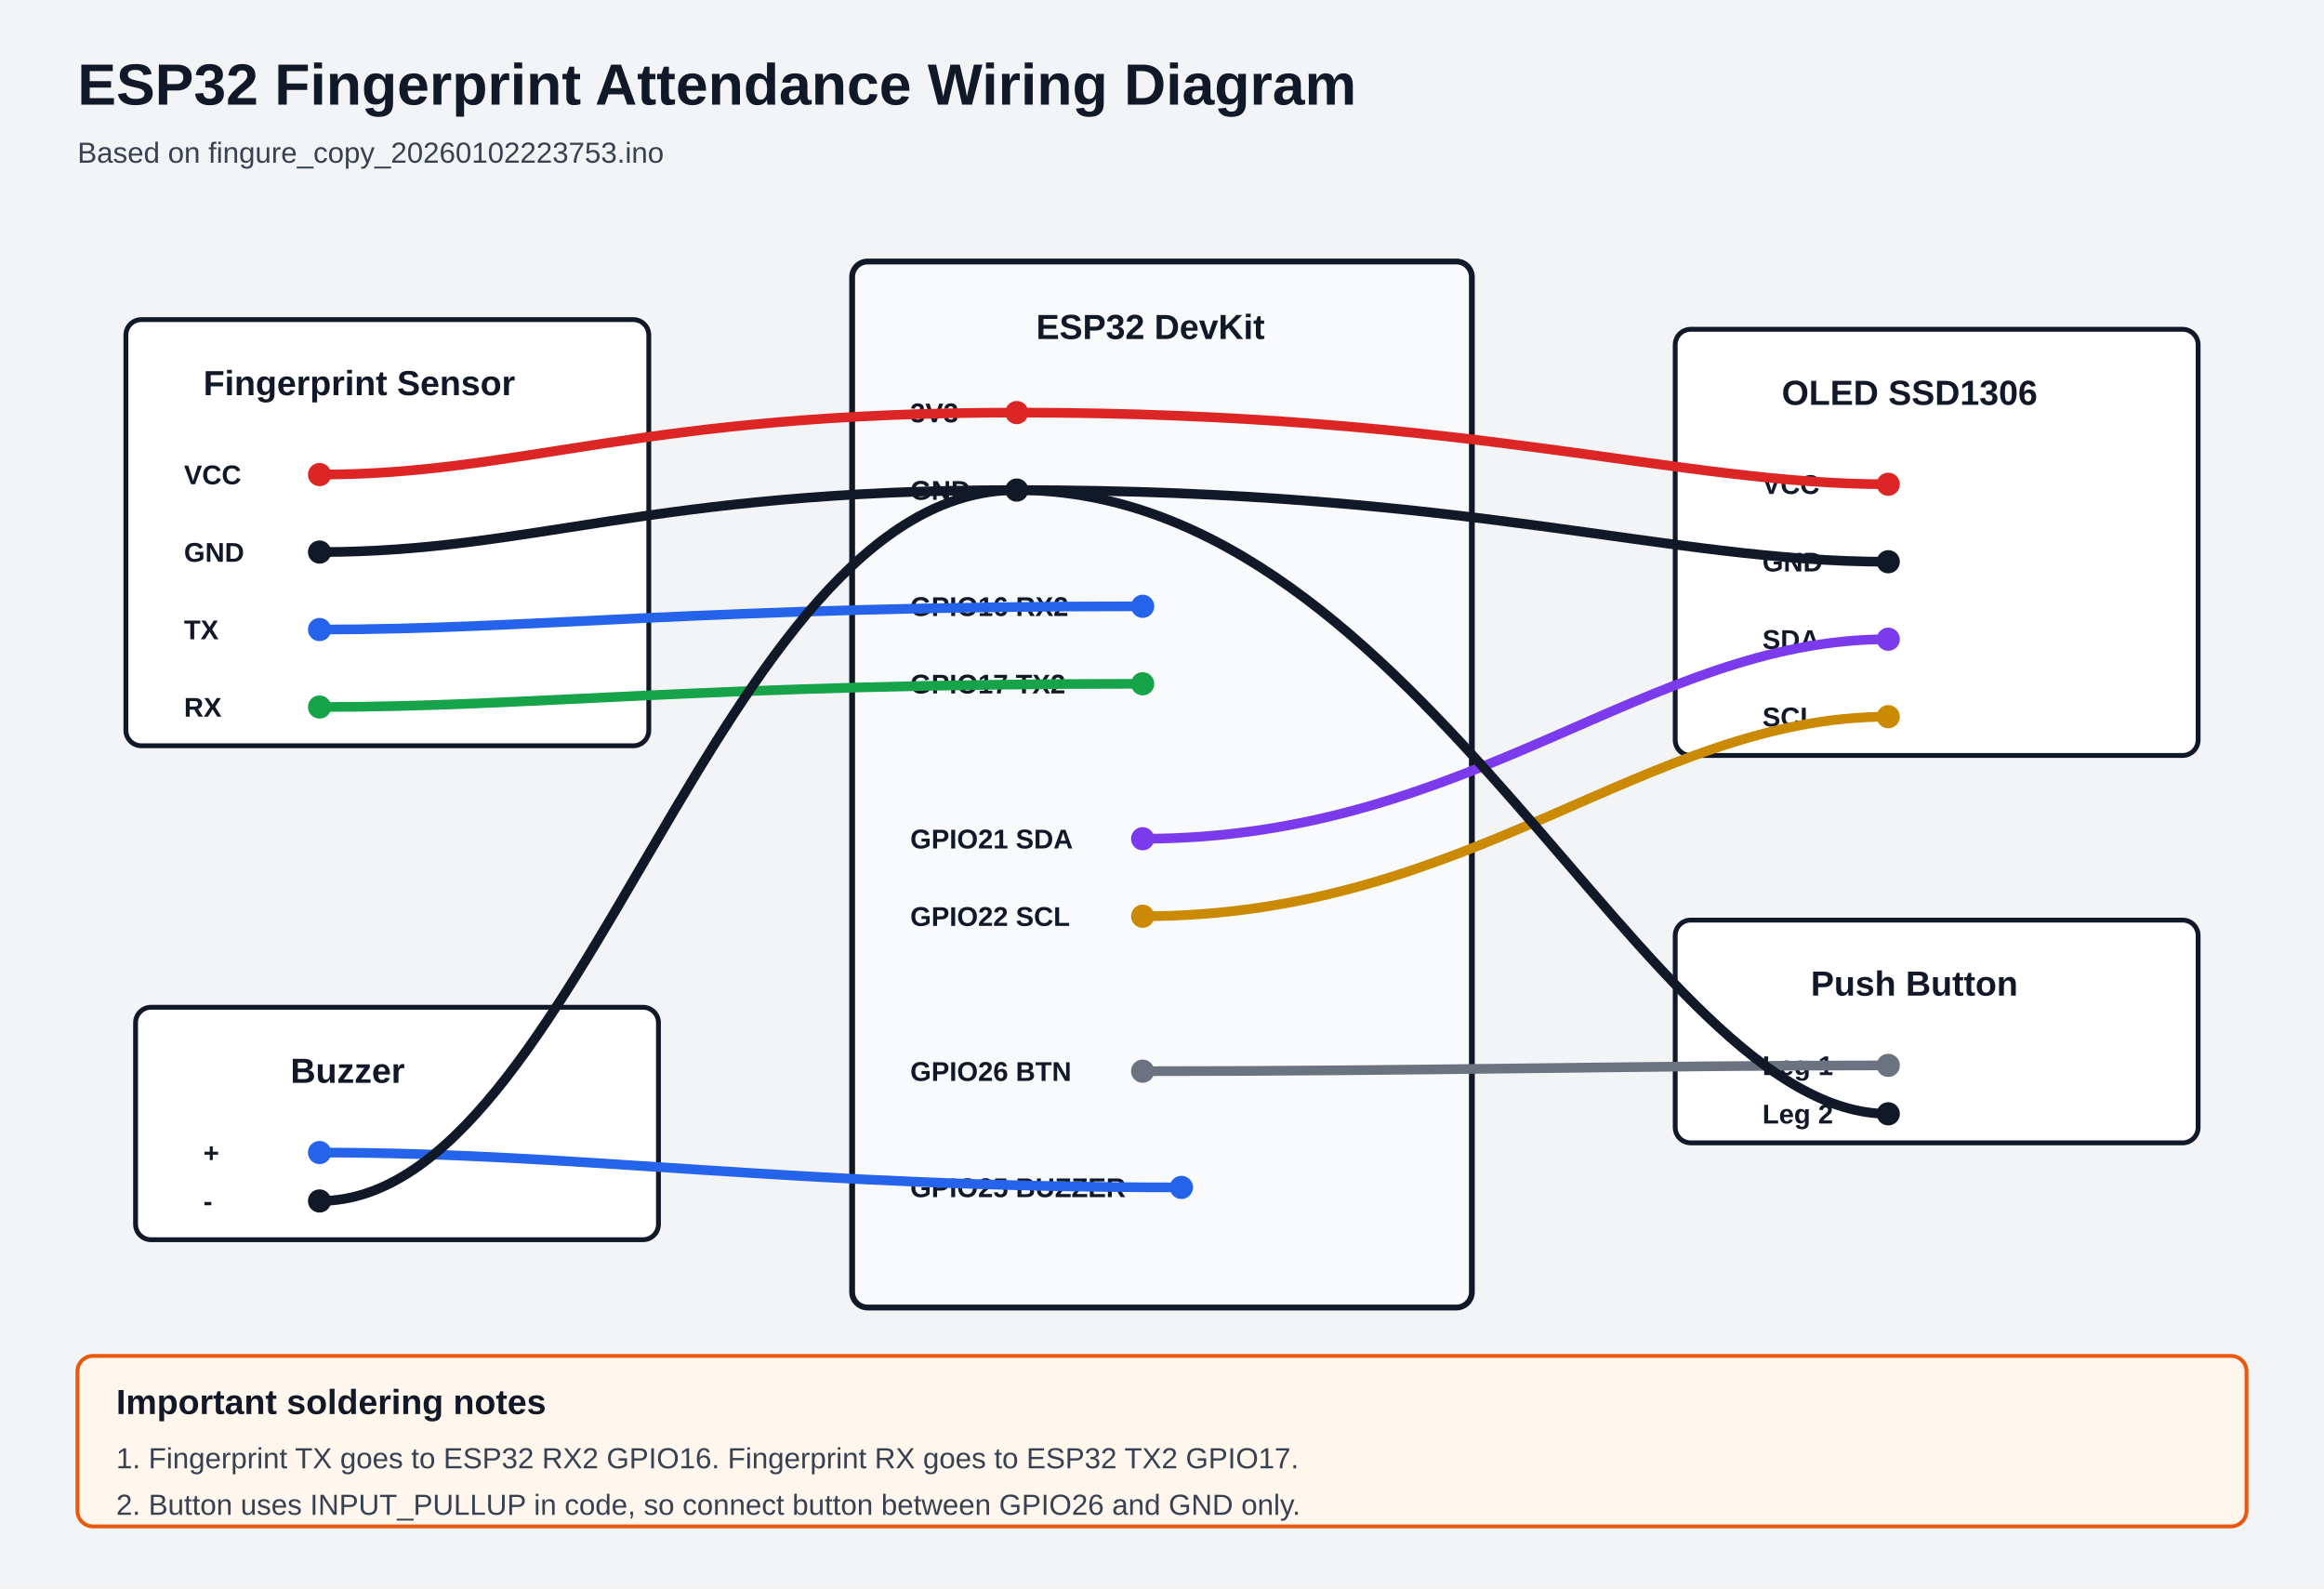
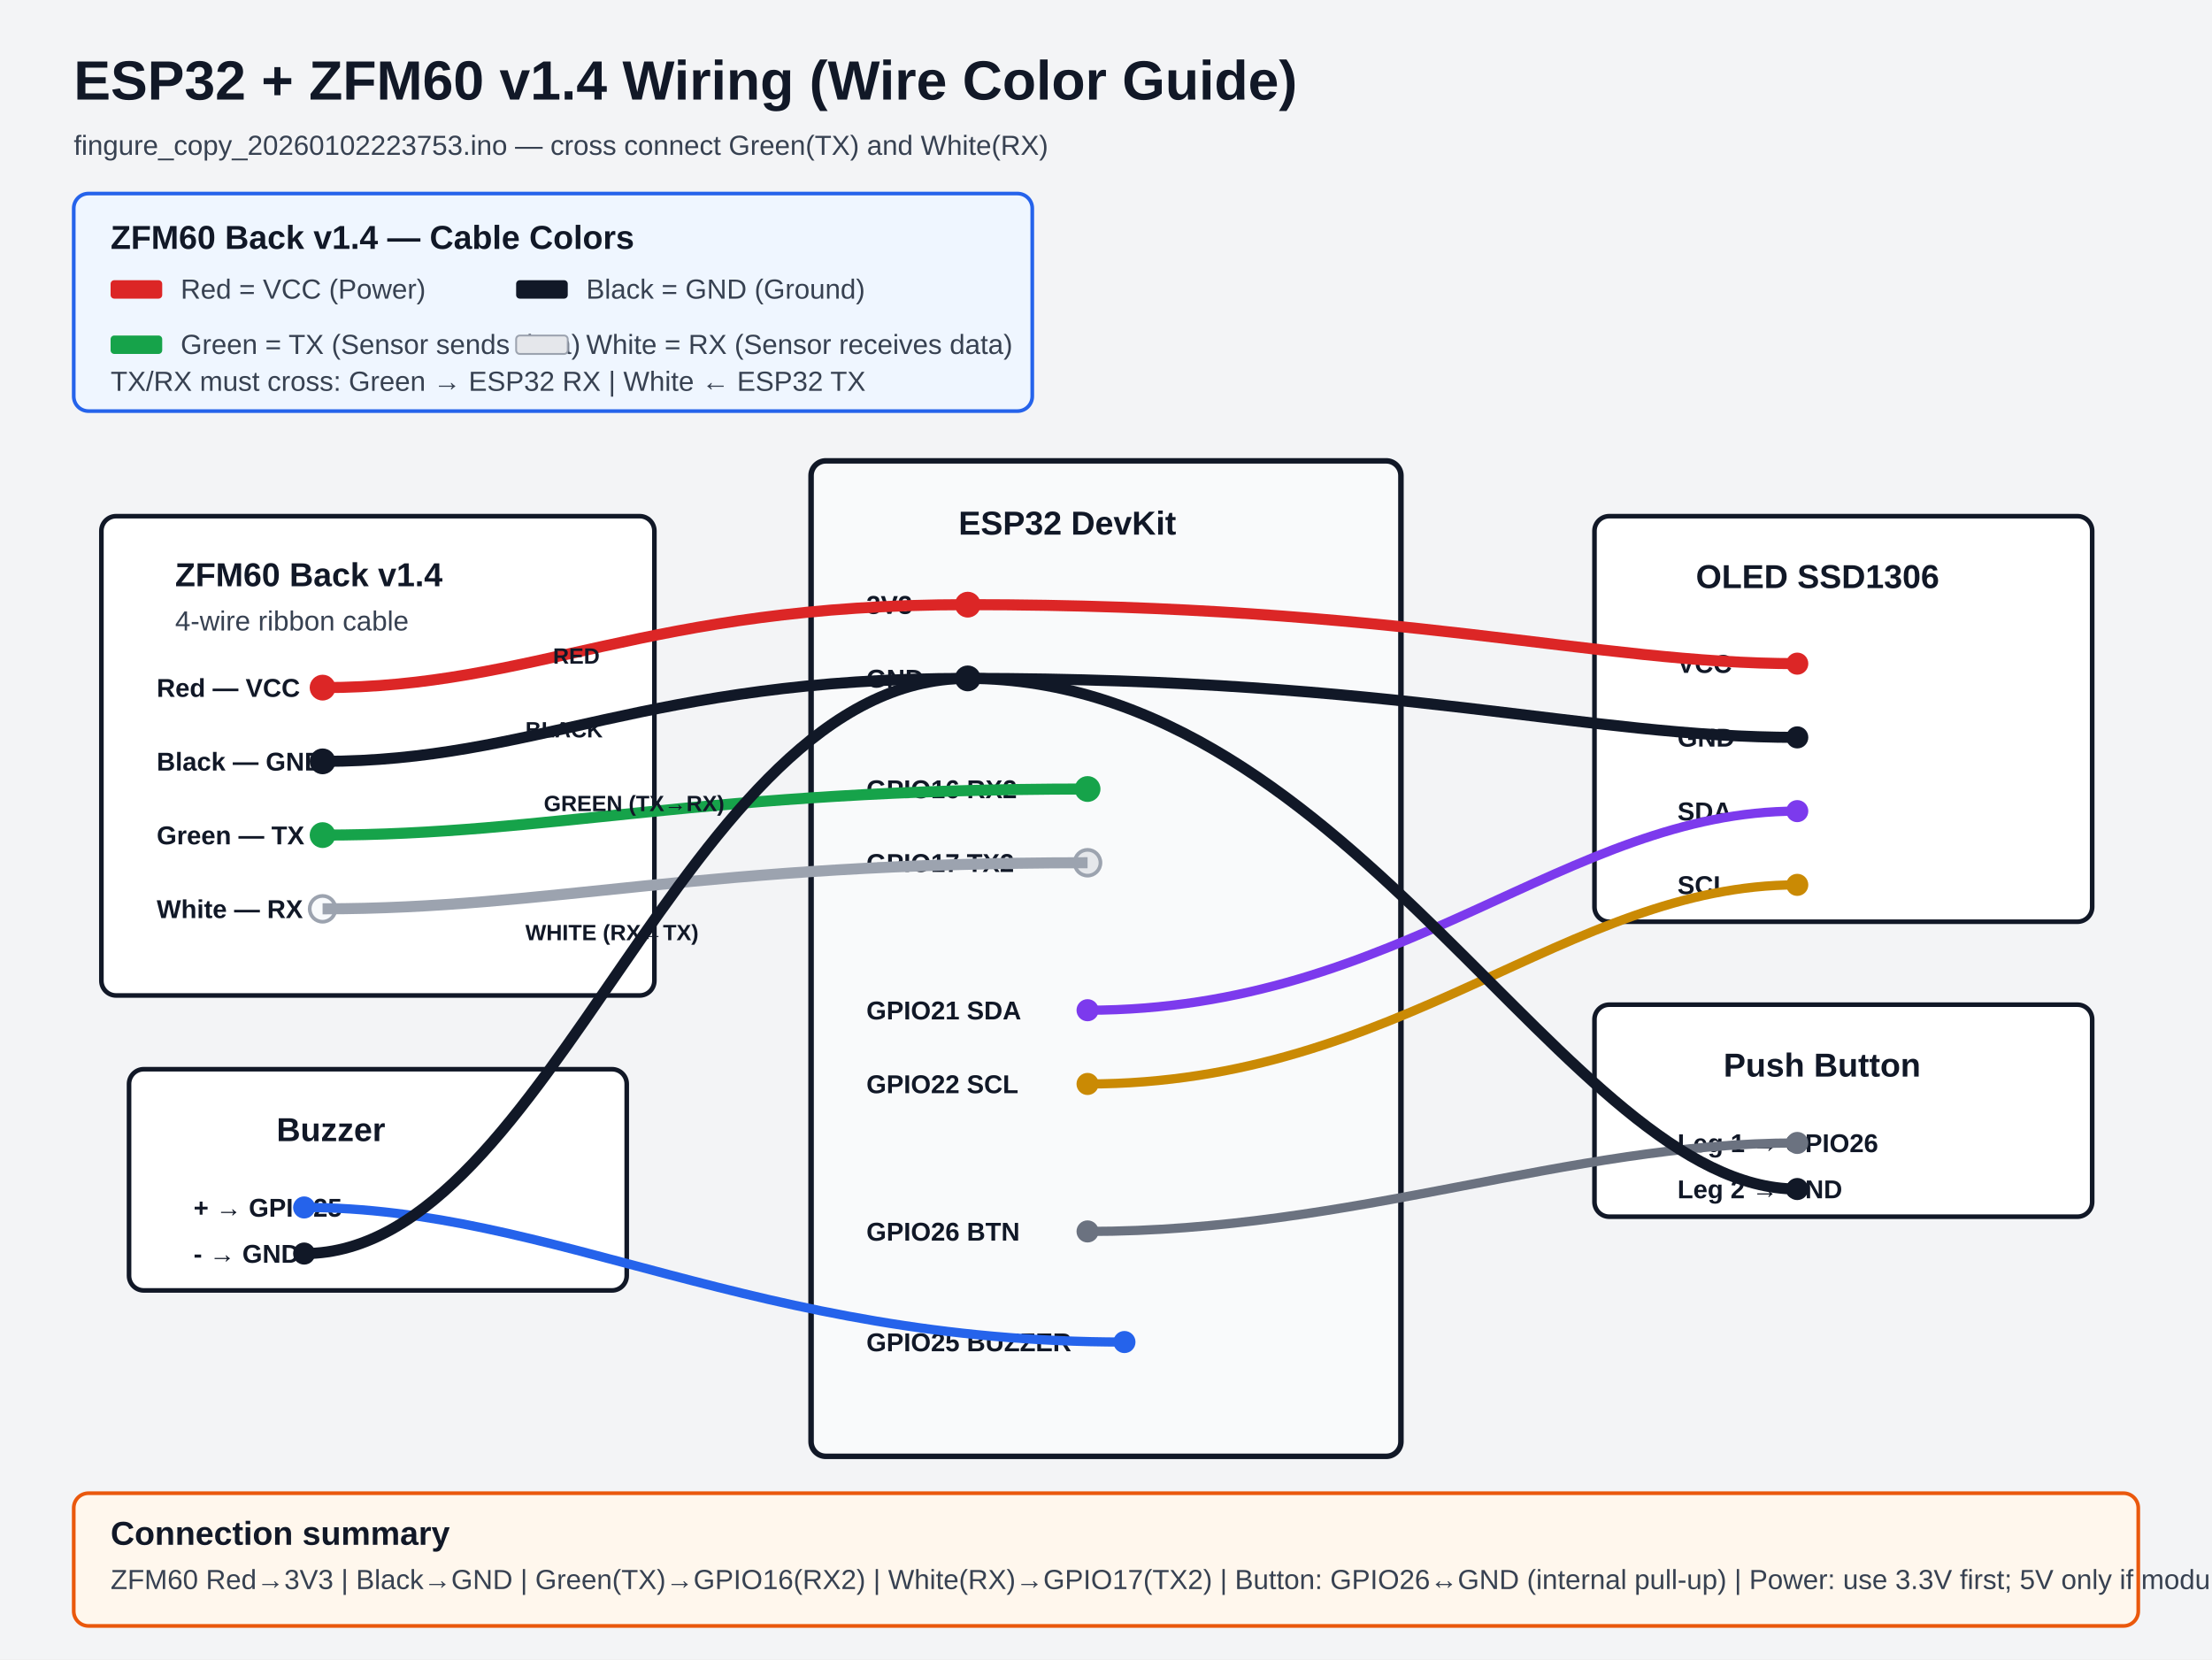
- <svg xmlns="http://www.w3.org/2000/svg" width="1200" height="820" viewBox="0 0 1200 820">
+ <svg xmlns="http://www.w3.org/2000/svg" width="1200" height="900" viewBox="0 0 1200 900">
  <defs>
    <style>
      .title { font: 700 30px Arial, sans-serif; fill: #111827; }
      .label { font: 600 18px Arial, sans-serif; fill: #111827; }
      .small { font: 15px Arial, sans-serif; fill: #374151; }
      .pin { font: 600 14px Arial, sans-serif; fill: #111827; }
+       .wireTag { font: 700 12px Arial, sans-serif; fill: #111827; }
      .box { fill: #f9fafb; stroke: #111827; stroke-width: 3; rx: 8; }
      .module { fill: #ffffff; stroke: #111827; stroke-width: 2.5; rx: 8; }
      .note { fill: #fff7ed; stroke: #ea580c; stroke-width: 2; rx: 8; }
-       .wire-red { stroke: #dc2626; stroke-width: 5; fill: none; }
-       .wire-black { stroke: #111827; stroke-width: 5; fill: none; }
+       .legend { fill: #eff6ff; stroke: #2563eb; stroke-width: 2; rx: 8; }
+       .wire-red { stroke: #dc2626; stroke-width: 6; fill: none; }
+       .wire-black { stroke: #111827; stroke-width: 6; fill: none; }
+       .wire-green { stroke: #16a34a; stroke-width: 6; fill: none; }
+       .wire-white { stroke: #9ca3af; stroke-width: 6; fill: none; stroke-dasharray: none; }
+       .wire-purple { stroke: #7c3aed; stroke-width: 5; fill: none; }
+       .wire-yellow { stroke: #ca8a04; stroke-width: 5; fill: none; }
+       .wire-gray { stroke: #6b7280; stroke-width: 5; fill: none; }
      .wire-blue { stroke: #2563eb; stroke-width: 5; fill: none; }
-       .wire-green { stroke: #16a34a; stroke-width: 5; fill: none; }
-       .wire-yellow { stroke: #ca8a04; stroke-width: 5; fill: none; }
-       .wire-purple { stroke: #7c3aed; stroke-width: 5; fill: none; }
-       .wire-gray { stroke: #6b7280; stroke-width: 5; fill: none; }
    </style>
  </defs>
-   <rect width="1200" height="820" fill="#f3f4f6" />
-   <text x="40" y="54" class="title">ESP32 Fingerprint Attendance Wiring Diagram</text>
-   <text x="40" y="84" class="small">Based on fingure_copy_20260102223753.ino</text>
-   <rect x="440" y="135" width="320" height="540" class="box" />
-   <text x="535" y="175" class="label">ESP32 DevKit</text>
-   <text x="470" y="218" class="pin">3V3</text>
-   <circle cx="525" cy="213" r="6" fill="#dc2626" />
-   <text x="470" y="258" class="pin">GND</text>
-   <circle cx="525" cy="253" r="6" fill="#111827" />
-   <text x="470" y="318" class="pin">GPIO16 RX2</text>
-   <circle cx="590" cy="313" r="6" fill="#2563eb" />
-   <text x="470" y="358" class="pin">GPIO17 TX2</text>
-   <circle cx="590" cy="353" r="6" fill="#16a34a" />
-   <text x="470" y="438" class="pin">GPIO21 SDA</text>
-   <circle cx="590" cy="433" r="6" fill="#7c3aed" />
-   <text x="470" y="478" class="pin">GPIO22 SCL</text>
-   <circle cx="590" cy="473" r="6" fill="#ca8a04" />
-   <text x="470" y="558" class="pin">GPIO26 BTN</text>
-   <circle cx="590" cy="553" r="6" fill="#6b7280" />
-   <text x="470" y="618" class="pin">GPIO25 BUZZER</text>
-   <circle cx="610" cy="613" r="6" fill="#2563eb" />
-   <rect x="65" y="165" width="270" height="220" class="module" />
-   <text x="105" y="204" class="label">Fingerprint Sensor</text>
-   <text x="95" y="250" class="pin">VCC</text>
-   <circle cx="165" cy="245" r="6" fill="#dc2626" />
-   <text x="95" y="290" class="pin">GND</text>
-   <circle cx="165" cy="285" r="6" fill="#111827" />
-   <text x="95" y="330" class="pin">TX</text>
-   <circle cx="165" cy="325" r="6" fill="#2563eb" />
-   <text x="95" y="370" class="pin">RX</text>
-   <circle cx="165" cy="365" r="6" fill="#16a34a" />
-   <rect x="865" y="170" width="270" height="220" class="module" />
-   <text x="920" y="209" class="label">OLED SSD1306</text>
-   <text x="910" y="255" class="pin">VCC</text>
-   <circle cx="975" cy="250" r="6" fill="#dc2626" />
-   <text x="910" y="295" class="pin">GND</text>
-   <circle cx="975" cy="290" r="6" fill="#111827" />
-   <text x="910" y="335" class="pin">SDA</text>
-   <circle cx="975" cy="330" r="6" fill="#7c3aed" />
-   <text x="910" y="375" class="pin">SCL</text>
-   <circle cx="975" cy="370" r="6" fill="#ca8a04" />
-   <rect x="865" y="475" width="270" height="115" class="module" />
-   <text x="935" y="514" class="label">Push Button</text>
-   <text x="910" y="555" class="pin">Leg 1</text>
-   <circle cx="975" cy="550" r="6" fill="#6b7280" />
-   <text x="910" y="580" class="pin">Leg 2</text>
-   <circle cx="975" cy="575" r="6" fill="#111827" />
-   <rect x="70" y="520" width="270" height="120" class="module" />
-   <text x="150" y="559" class="label">Buzzer</text>
-   <text x="105" y="600" class="pin">+</text>
-   <circle cx="165" cy="595" r="6" fill="#2563eb" />
-   <text x="105" y="625" class="pin">-</text>
-   <circle cx="165" cy="620" r="6" fill="#111827" />
-   <path class="wire-red" d="M165 245 C270 245, 330 213, 525 213" />
-   <path class="wire-black" d="M165 285 C275 285, 335 253, 525 253" />
-   <path class="wire-blue" d="M165 325 C275 325, 365 313, 590 313" />
-   <path class="wire-green" d="M165 365 C275 365, 365 353, 590 353" />
-   <path class="wire-red" d="M975 250 C865 250, 760 213, 525 213" />
-   <path class="wire-black" d="M975 290 C860 290, 760 253, 525 253" />
-   <path class="wire-purple" d="M975 330 C850 330, 760 433, 590 433" />
-   <path class="wire-yellow" d="M975 370 C850 370, 760 473, 590 473" />
-   <path class="wire-gray" d="M975 550 C850 550, 735 553, 590 553" />
-   <path class="wire-black" d="M975 575 C850 575, 735 253, 525 253" />
-   <path class="wire-blue" d="M165 595 C300 595, 410 613, 610 613" />
-   <path class="wire-black" d="M165 620 C300 620, 370 253, 525 253" />
-   <rect x="40" y="700" width="1120" height="88" class="note" />
-   <text x="60" y="730" class="label">Important soldering notes</text>
-   <text x="60" y="758" class="small">1. Fingerprint TX goes to ESP32 RX2 GPIO16. Fingerprint RX goes to ESP32 TX2 GPIO17.</text>
-   <text x="60" y="782" class="small">2. Button uses INPUT_PULLUP in code, so connect button between GPIO26 and GND only.</text>
+   <rect width="1200" height="900" fill="#f3f4f6" />
+   <text x="40" y="54" class="title">ESP32 + ZFM60 v1.4 Wiring (Wire Color Guide)</text>
+   <text x="40" y="84" class="small">fingure_copy_20260102223753.ino — cross connect Green(TX) and White(RX)</text>
+   <rect x="40" y="105" width="520" height="118" class="legend" />
+   <text x="60" y="135" class="label">ZFM60 Back v1.4 — Cable Colors</text>
+   <rect x="60" y="152" width="28" height="10" fill="#dc2626" rx="2" />
+   <text x="98" y="162" class="small">Red = VCC (Power)</text>
+   <rect x="280" y="152" width="28" height="10" fill="#111827" rx="2" />
+   <text x="318" y="162" class="small">Black = GND (Ground)</text>
+   <rect x="60" y="182" width="28" height="10" fill="#16a34a" rx="2" />
+   <text x="98" y="192" class="small">Green = TX (Sensor sends data)</text>
+   <rect x="280" y="182" width="28" height="10" fill="#e5e7eb" stroke="#9ca3af" stroke-width="1" rx="2" />
+   <text x="318" y="192" class="small">White = RX (Sensor receives data)</text>
+   <text x="60" y="212" class="small">TX/RX must cross: Green → ESP32 RX | White ← ESP32 TX</text>
+   <rect x="440" y="250" width="320" height="540" class="box" />
+   <text x="520" y="290" class="label">ESP32 DevKit</text>
+   <text x="470" y="333" class="pin">3V3</text>
+   <circle cx="525" cy="328" r="7" fill="#dc2626" />
+   <text x="470" y="373" class="pin">GND</text>
+   <circle cx="525" cy="368" r="7" fill="#111827" />
+   <text x="470" y="433" class="pin">GPIO16 RX2</text>
+   <circle cx="590" cy="428" r="7" fill="#16a34a" />
+   <text x="470" y="473" class="pin">GPIO17 TX2</text>
+   <circle cx="590" cy="468" r="7" fill="#e5e7eb" stroke="#9ca3af" stroke-width="2" />
+   <text x="470" y="553" class="pin">GPIO21 SDA</text>
+   <circle cx="590" cy="548" r="6" fill="#7c3aed" />
+   <text x="470" y="593" class="pin">GPIO22 SCL</text>
+   <circle cx="590" cy="588" r="6" fill="#ca8a04" />
+   <text x="470" y="673" class="pin">GPIO26 BTN</text>
+   <circle cx="590" cy="668" r="6" fill="#6b7280" />
+   <text x="470" y="733" class="pin">GPIO25 BUZZER</text>
+   <circle cx="610" cy="728" r="6" fill="#2563eb" />
+   <rect x="55" y="280" width="300" height="260" class="module" />
+   <text x="95" y="318" class="label">ZFM60 Back v1.4</text>
+   <text x="95" y="342" class="small">4-wire ribbon cable</text>
+   <text x="85" y="378" class="pin">Red — VCC</text>
+   <circle cx="175" cy="373" r="7" fill="#dc2626" />
+   <text x="85" y="418" class="pin">Black — GND</text>
+   <circle cx="175" cy="413" r="7" fill="#111827" />
+   <text x="85" y="458" class="pin">Green — TX</text>
+   <circle cx="175" cy="453" r="7" fill="#16a34a" />
+   <text x="85" y="498" class="pin">White — RX</text>
+   <circle cx="175" cy="493" r="7" fill="#f8fafc" stroke="#9ca3af" stroke-width="2" />
+   <path class="wire-red" d="M175 373 C290 373, 350 328, 525 328" />
+   <text x="300" y="360" class="wireTag">RED</text>
+   <path class="wire-black" d="M175 413 C290 413, 350 368, 525 368" />
+   <text x="285" y="400" class="wireTag">BLACK</text>
+   <path class="wire-green" d="M175 453 C300 453, 380 428, 590 428" />
+   <text x="295" y="440" class="wireTag">GREEN (TX→RX)</text>
+   <path class="wire-white" d="M175 493 C300 493, 380 468, 590 468" />
+   <text x="285" y="510" class="wireTag">WHITE (RX←TX)</text>
+   <rect x="865" y="280" width="270" height="220" class="module" />
+   <text x="920" y="319" class="label">OLED SSD1306</text>
+   <text x="910" y="365" class="pin">VCC</text>
+   <circle cx="975" cy="360" r="6" fill="#dc2626" />
+   <text x="910" y="405" class="pin">GND</text>
+   <circle cx="975" cy="400" r="6" fill="#111827" />
+   <text x="910" y="445" class="pin">SDA</text>
+   <circle cx="975" cy="440" r="6" fill="#7c3aed" />
+   <text x="910" y="485" class="pin">SCL</text>
+   <circle cx="975" cy="480" r="6" fill="#ca8a04" />
+   <path class="wire-red" d="M975 360 C865 360, 760 328, 525 328" />
+   <path class="wire-black" d="M975 400 C860 400, 760 368, 525 368" />
+   <path class="wire-purple" d="M975 440 C850 440, 760 548, 590 548" />
+   <path class="wire-yellow" d="M975 480 C850 480, 760 588, 590 588" />
+   <rect x="865" y="545" width="270" height="115" class="module" />
+   <text x="935" y="584" class="label">Push Button</text>
+   <text x="910" y="625" class="pin">Leg 1 → GPIO26</text>
+   <circle cx="975" cy="620" r="6" fill="#6b7280" />
+   <text x="910" y="650" class="pin">Leg 2 → GND</text>
+   <circle cx="975" cy="645" r="6" fill="#111827" />
+   <path class="wire-gray" d="M975 620 C850 620, 735 668, 590 668" />
+   <path class="wire-black" d="M975 645 C850 645, 735 368, 525 368" />
+   <rect x="70" y="580" width="270" height="120" class="module" />
+   <text x="150" y="619" class="label">Buzzer</text>
+   <text x="105" y="660" class="pin">+ → GPIO25</text>
+   <circle cx="165" cy="655" r="6" fill="#2563eb" />
+   <text x="105" y="685" class="pin">- → GND</text>
+   <circle cx="165" cy="680" r="6" fill="#111827" />
+   <path class="wire-blue" d="M165 655 C300 655, 410 728, 610 728" />
+   <path class="wire-black" d="M165 680 C300 680, 370 368, 525 368" />
+   <rect x="40" y="810" width="1120" height="72" class="note" />
+   <text x="60" y="838" class="label">Connection summary</text>
+   <text x="60" y="862" class="small">ZFM60 Red→3V3 | Black→GND | Green(TX)→GPIO16(RX2) | White(RX)→GPIO17(TX2) | Button: GPIO26↔GND (internal pull-up) | Power: use 3.3V first; 5V only if module label allows.</text>
</svg>
